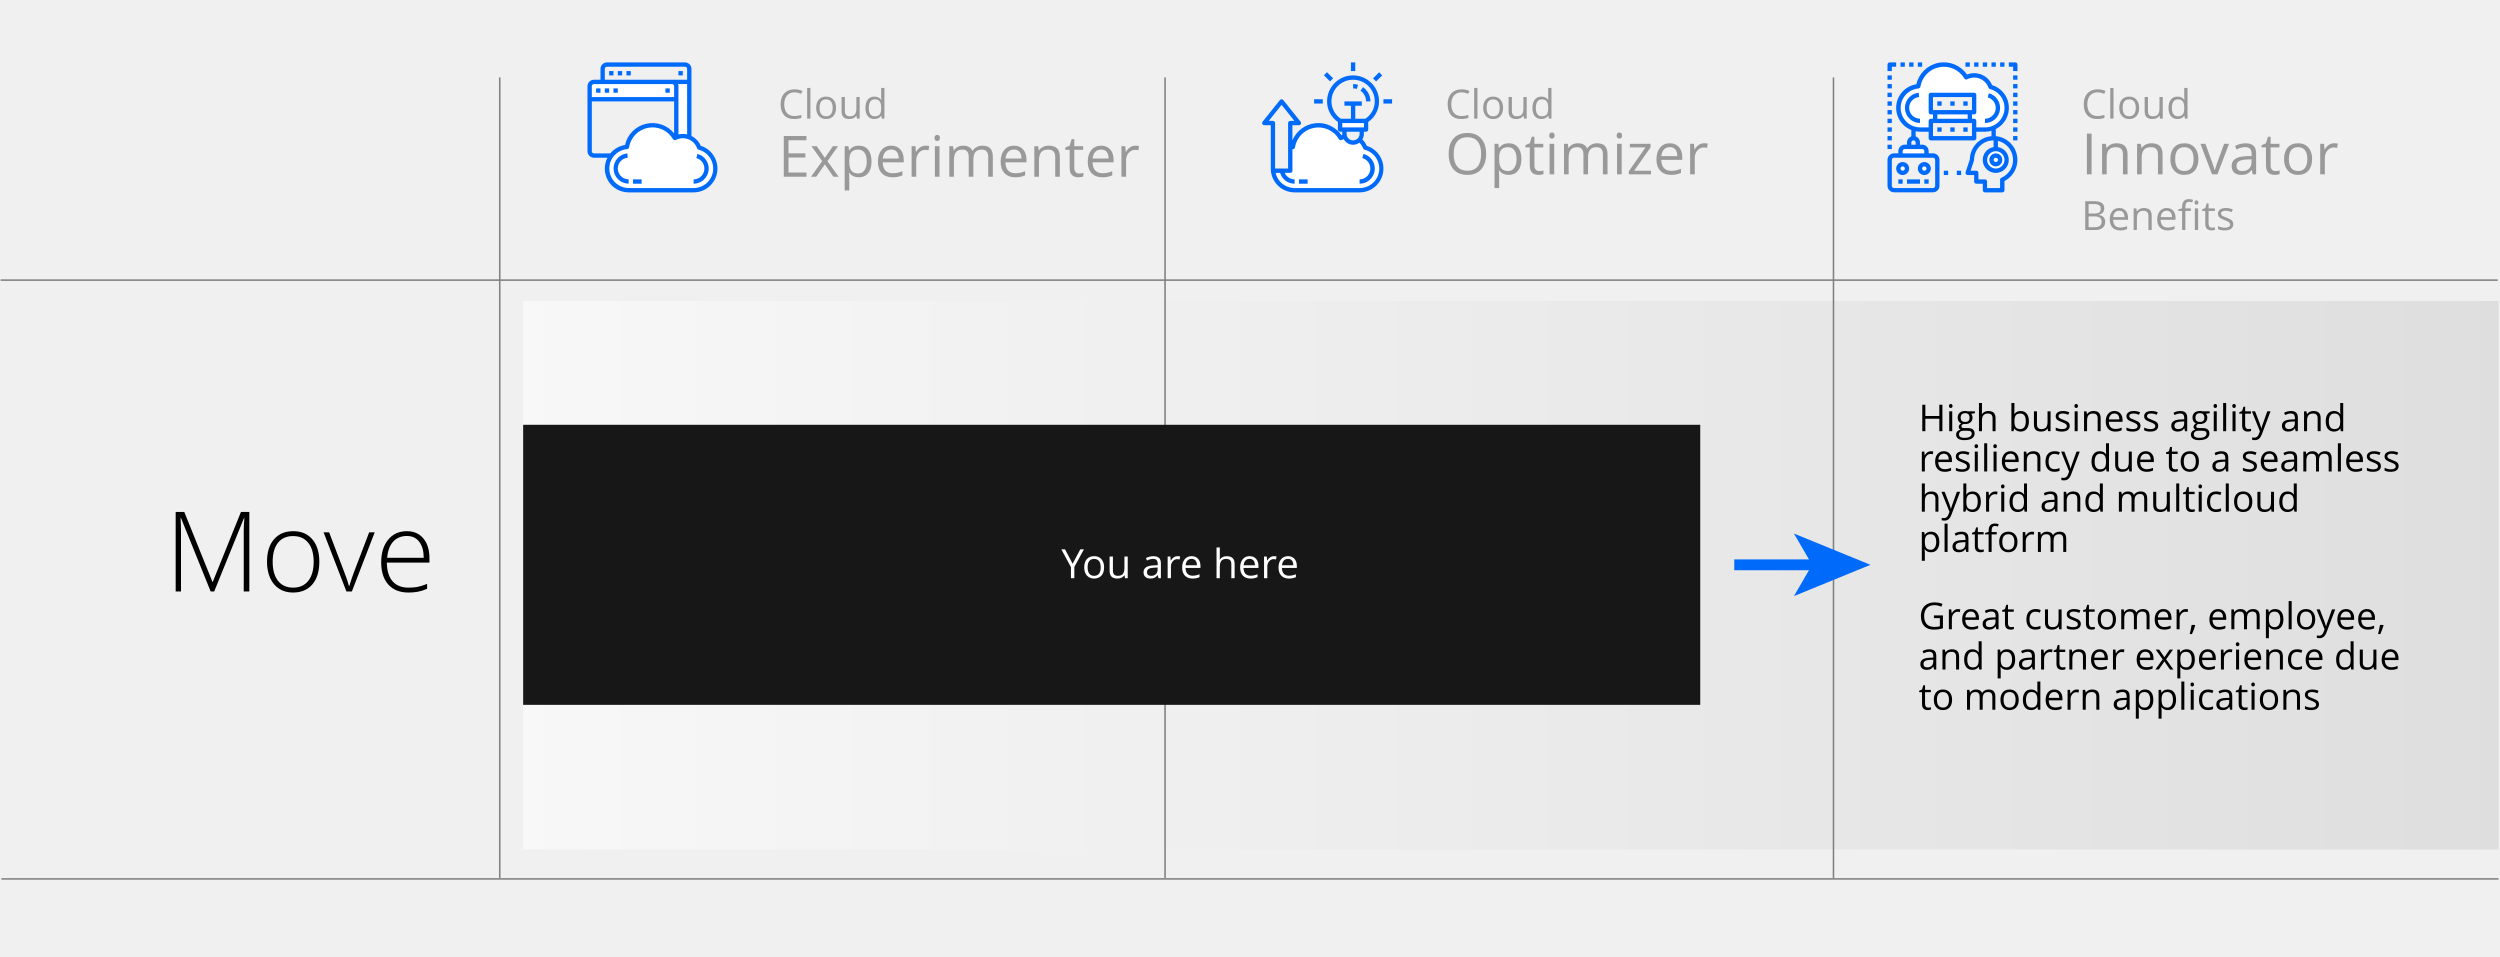
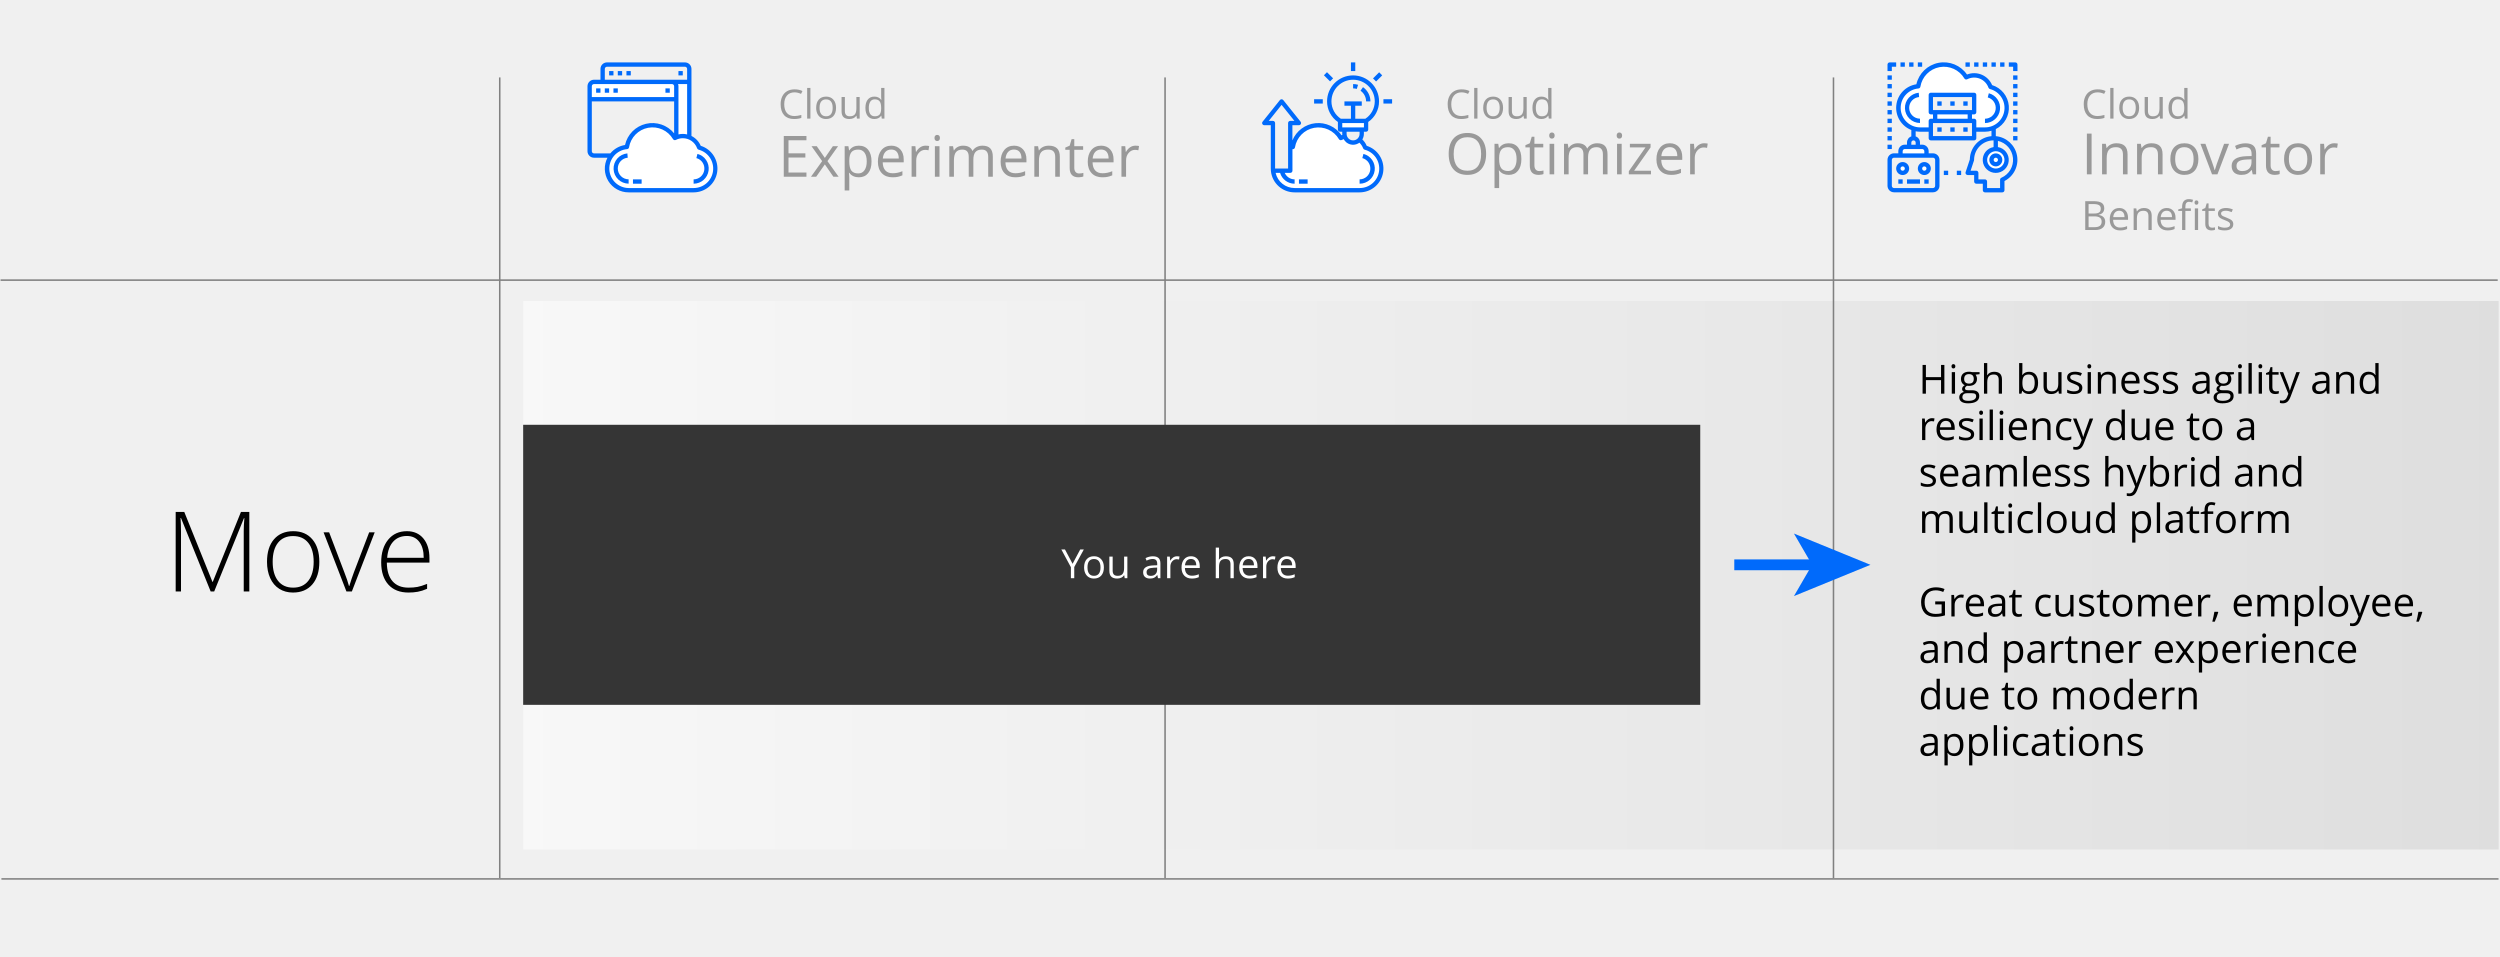
<svg xmlns="http://www.w3.org/2000/svg" id="Layer_1" data-name="Layer 1" viewBox="0 0 1615.75 617.95">
  <defs>
    <linearGradient id="linear-gradient" x1="338.12" y1="371.78" x2="1614.87" y2="371.78" gradientUnits="userSpaceOnUse">
      <stop offset="0" stop-color="#fff" />
      <stop offset="1" stop-color="#ccc" />
    </linearGradient>
  </defs>
  <line x1="322.98" y1="50.04" x2="322.98" y2="567.54" style="fill: none;stroke: gray;stroke-miterlimit: 10" />
-   <rect x="338.12" y="194.54" width="1276.75" height="354.47" style="opacity: 0.5;fill: url(#linear-gradient)" />
+   <rect x="338.12" y="194.54" width="1276.75" height="354.48" style="opacity: 0.5;fill: url(#linear-gradient)" />
  <line x1="752.98" y1="50.04" x2="752.98" y2="567.54" style="fill: none;stroke: gray;stroke-miterlimit: 10" />
  <line x1="1184.98" y1="50.04" x2="1184.98" y2="567.54" style="fill: none;stroke: gray;stroke-miterlimit: 10" />
-   <rect x="338.12" y="274.54" width="760.75" height="181" style="fill: #171717" />
-   <text transform="translate(685.93 373.67)" style="font-size: 26.132px;fill: #fff;font-family: OpenSans, Open Sans">You are here</text>
+   <rect x="338.12" y="274.54" width="760.75" height="181" style="fill: #353535" />
+   <text transform="translate(685.93 373.67)" style="font-size: 26px;fill: #fff;font-family: OpenSans, Open Sans">You are here</text>
  <line x1="0.37" y1="181.04" x2="1614.27" y2="181.04" style="fill: none;stroke: gray;stroke-miterlimit: 10" />
  <text transform="translate(502.93 76.67)" style="font-size: 26.132px;fill: #999;font-family: OpenSans, Open Sans">Cloud<tspan style="font-size: 36.854px;fill!: #000">
      <tspan x="0" y="37.56">Experimenter</tspan>
    </tspan>
  </text>
  <text transform="translate(934.03 76.67)" style="font-size: 26.132px;fill: #999;font-family: OpenSans, Open Sans">Cloud<tspan style="font-size: 36.854px;fill!: #000">
      <tspan x="0" y="36">Optimizer</tspan>
    </tspan>
  </text>
  <text transform="translate(1345.12 76.67)" style="font-size: 26.132px;fill: #999;font-family: OpenSans, Open Sans">Cloud<tspan style="font-size: 36.854px;fill!: #000">
      <tspan x="0" y="36">Innovator</tspan>
    </tspan>
    <tspan x="0" y="72">Benefits</tspan>
  </text>
  <text transform="translate(106.26 382.26)" style="font-size: 72px;font-family: OpenSans-Light, Open Sans;font-weight: 300">Move</text>
  <line x1="0.91" y1="568.04" x2="1614.8" y2="568.04" style="fill: none;stroke: gray;stroke-miterlimit: 10" />
  <g id="Share_cloud_cloud_computing_human_robot" data-name="Share cloud cloud computing human robot">
    <circle cx="1289.89" cy="103.33" r="7" style="fill: #fff" />
    <path d="M1236.69,83.08a14,14,0,0,0,4.2.65h7v-5.6h28v5.6h7a13.83,13.83,0,0,0,5.6-1.18,14,14,0,0,0-2-26.35,11.18,11.18,0,0,0-14.26-6.84,9.78,9.78,0,0,0-1.45.63,16.78,16.78,0,0,0-31,5.79,14,14,0,0,0-3,27.3Zm11.2-21.75h28v11.2h-28Z" style="fill: #fff" />
    <circle cx="1243.69" cy="108.93" r="2.8" style="fill: #fff" />
    <path d="M1245.09,97.73a2.8,2.8,0,0,0-2.8-2.8h-11.2a2.81,2.81,0,0,0-2.8,2.8v2.8h16.8Z" style="fill: #fff" />
    <circle cx="1229.69" cy="108.93" r="2.8" style="fill: #fff" />
    <path d="M1289.89,107.53a4.2,4.2,0,1,0-4.2-4.2A4.2,4.2,0,0,0,1289.89,107.53Zm0-5.6a1.4,1.4,0,1,1-1.4,1.4A1.39,1.39,0,0,1,1289.89,101.93Z" style="fill: #006afb" />
    <path d="M1289.89,88V83.43A15.38,15.38,0,0,0,1287.5,55a12.58,12.58,0,0,0-16.23-6.83,18.18,18.18,0,0,0-32.72,6.3,15.39,15.39,0,0,0-3.26,29.55v4.12a4.21,4.21,0,0,0-2.8,3.95v1.4h-1.4a4.21,4.21,0,0,0-4.2,4.2v1.4h-2.8a4.21,4.21,0,0,0-4.2,4.2v16.8a4.23,4.23,0,0,0,4.2,4.2h25.2a4.21,4.21,0,0,0,4.2-4.2v-16.8a4.2,4.2,0,0,0-4.2-4.2h-2.8v-1.4a4.2,4.2,0,0,0-4.2-4.2h-1.4v-1.4a4.21,4.21,0,0,0-2.8-3.95V84.86a16.49,16.49,0,0,0,2.8.27h5.6v4.2a1.4,1.4,0,0,0,1.4,1.4h28a1.4,1.4,0,0,0,1.4-1.4v-4.2h5.6a14.92,14.92,0,0,0,4.2-.61V88a15.42,15.42,0,0,0-14,15.09l-2.73,8.19a1.42,1.42,0,0,0,1.33,1.85h4.2v4.2a1.4,1.4,0,0,0,1.4,1.4h4.2v4.2a1.4,1.4,0,0,0,1.4,1.4h11.2a1.4,1.4,0,0,0,1.4-1.4V117a15.38,15.38,0,0,0-5.6-29Zm-54.6,4.13a1.4,1.4,0,1,1,2.8,0v1.4h-2.8Zm14,9.8a1.39,1.39,0,0,1,1.4,1.4v16.8a1.4,1.4,0,0,1-1.4,1.4h-25.2a1.4,1.4,0,0,1-1.4-1.4v-16.8a1.4,1.4,0,0,1,1.4-1.4Zm-7-5.6a1.39,1.39,0,0,1,1.4,1.4v1.4h-14v-1.4a1.4,1.4,0,0,1,1.4-1.4Zm32.2-8.4h-25.2v-8.4h25.2Zm-25.2-16.8v-8.4h25.2v8.4Zm22.4,2.8v2.8h-19.6v-2.8Zm11.2,8.4h-5.6v-4.2a1.39,1.39,0,0,0-1.4-1.4h-1.4v-2.8h1.4a1.4,1.4,0,0,0,1.4-1.4V61.33a1.39,1.39,0,0,0-1.4-1.4h-28a1.4,1.4,0,0,0-1.4,1.4v11.2a1.4,1.4,0,0,0,1.4,1.4h1.4v2.8h-1.4a1.4,1.4,0,0,0-1.4,1.4v4.2h-5.6a12.6,12.6,0,0,1-1-25.15,1.39,1.39,0,0,0,1.26-1.17,15.38,15.38,0,0,1,28.42-5.31,1.39,1.39,0,0,0,1.84.53,9.8,9.8,0,0,1,13.74,5.43,1.4,1.4,0,0,0,1,.89,12.6,12.6,0,0,1-3.19,24.78Zm12.6,21a5.6,5.6,0,1,1-5.6-5.6A5.6,5.6,0,0,1,1295.49,103.33Zm-2,11.55a1.42,1.42,0,0,0-.84,1.27v5.38h-8.4v-4.2a1.39,1.39,0,0,0-1.4-1.4h-4.2v-4.2a1.39,1.39,0,0,0-1.4-1.4h-3.65l2.18-6.56a1.31,1.31,0,0,0,.07-.44,12.62,12.62,0,0,1,12.6-12.6v4.32a8.41,8.41,0,1,0,2.8,0v-4a12.6,12.6,0,0,1,2.24,23.83Z" style="fill: #006afb" />
    <path d="M1229.69,113.13a4.2,4.2,0,1,0-4.2-4.2A4.2,4.2,0,0,0,1229.69,113.13Zm0-5.6a1.4,1.4,0,1,1-1.4,1.4A1.39,1.39,0,0,1,1229.69,107.53Z" style="fill: #006afb" />
    <path d="M1243.69,113.13a4.2,4.2,0,1,0-4.2-4.2A4.2,4.2,0,0,0,1243.69,113.13Zm0-5.6a1.4,1.4,0,1,1-1.4,1.4A1.39,1.39,0,0,1,1243.69,107.53Z" style="fill: #006afb" />
    <rect x="1232.49" y="115.93" width="8.4" height="2.8" style="fill: #006afb" />
    <rect x="1226.89" y="115.93" width="2.8" height="2.8" style="fill: #006afb" />
    <rect x="1243.69" y="115.93" width="2.8" height="2.8" style="fill: #006afb" />
    <rect x="1256.29" y="110.33" width="2.8" height="2.8" style="fill: #006afb" />
    <rect x="1264.69" y="110.33" width="2.8" height="2.8" style="fill: #006afb" />
    <path d="M1285.38,60.26l-.71,2.71a7,7,0,0,1-1.78,13.76v2.8a9.8,9.8,0,0,0,2.49-19.27Z" style="fill: #006afb" />
    <path d="M1233.89,69.73a7,7,0,0,1,6.42-7l-.23-2.79a9.8,9.8,0,0,0,.81,19.56v-2.8A7,7,0,0,1,1233.89,69.73Z" style="fill: #006afb" />
    <rect x="1252.09" y="65.53" width="2.8" height="2.8" style="fill: #006afb" />
    <rect x="1260.49" y="65.53" width="2.8" height="2.8" style="fill: #006afb" />
    <rect x="1268.89" y="65.53" width="2.8" height="2.8" style="fill: #006afb" />
    <rect x="1252.09" y="82.33" width="2.8" height="2.8" style="fill: #006afb" />
    <rect x="1260.49" y="82.33" width="2.8" height="2.8" style="fill: #006afb" />
    <rect x="1268.89" y="82.33" width="2.8" height="2.8" style="fill: #006afb" />
    <rect x="1239.49" y="40.33" width="2.8" height="2.8" style="fill: #006afb" />
    <rect x="1233.89" y="40.33" width="2.8" height="2.8" style="fill: #006afb" />
    <rect x="1228.29" y="40.33" width="2.8" height="2.8" style="fill: #006afb" />
    <path d="M1222.69,43.13h2.8v-2.8h-4.2a1.4,1.4,0,0,0-1.4,1.4v4.2h2.8Z" style="fill: #006afb" />
    <rect x="1219.89" y="48.73" width="2.8" height="2.8" style="fill: #006afb" />
    <rect x="1219.89" y="54.33" width="2.8" height="2.8" style="fill: #006afb" />
    <rect x="1219.89" y="59.93" width="2.8" height="2.8" style="fill: #006afb" />
    <rect x="1219.89" y="65.53" width="2.8" height="2.8" style="fill: #006afb" />
    <rect x="1219.89" y="71.13" width="2.8" height="2.8" style="fill: #006afb" />
    <rect x="1219.89" y="76.73" width="2.8" height="2.8" style="fill: #006afb" />
    <rect x="1219.89" y="82.33" width="2.8" height="2.8" style="fill: #006afb" />
    <rect x="1219.89" y="87.93" width="2.8" height="2.8" style="fill: #006afb" />
    <rect x="1219.89" y="93.53" width="2.8" height="2.8" style="fill: #006afb" />
    <rect x="1281.49" y="40.33" width="2.8" height="2.8" style="fill: #006afb" />
    <rect x="1287.09" y="40.33" width="2.8" height="2.8" style="fill: #006afb" />
    <rect x="1292.69" y="40.33" width="2.8" height="2.8" style="fill: #006afb" />
    <path d="M1302.49,40.33h-4.2v2.8h2.8v2.8h2.8v-4.2A1.39,1.39,0,0,0,1302.49,40.33Z" style="fill: #006afb" />
    <rect x="1301.09" y="48.73" width="2.8" height="2.8" style="fill: #006afb" />
    <rect x="1301.09" y="54.33" width="2.8" height="2.8" style="fill: #006afb" />
    <rect x="1301.09" y="59.93" width="2.8" height="2.8" style="fill: #006afb" />
    <rect x="1301.09" y="65.53" width="2.8" height="2.8" style="fill: #006afb" />
    <rect x="1301.09" y="71.13" width="2.8" height="2.8" style="fill: #006afb" />
    <rect x="1301.09" y="76.73" width="2.8" height="2.8" style="fill: #006afb" />
    <rect x="1301.09" y="82.33" width="2.8" height="2.8" style="fill: #006afb" />
    <rect x="1301.09" y="87.93" width="2.8" height="2.8" style="fill: #006afb" />
    <rect x="1275.89" y="40.33" width="2.8" height="2.8" style="fill: #006afb" />
    <rect x="1270.29" y="40.33" width="2.8" height="2.8" style="fill: #006afb" />
  </g>
  <g id="Browser_web_cloud_computing_cloud_website" data-name="Browser web cloud computing cloud website">
    <path d="M451.84,95.4a11.29,11.29,0,0,0-6.36-6.66V52.93h-61.6a2.81,2.81,0,0,0-2.8,2.8v8.4h56V88.75c-.32.13-.64.28-.95.44a16.78,16.78,0,0,0-31,5.79,14,14,0,0,0,1.16,28h42a14,14,0,0,0,3.56-27.53Z" style="fill: #fff" />
    <rect x="385.28" y="57.13" width="2.8" height="2.8" style="fill: #006afb" />
    <rect x="390.88" y="57.13" width="2.8" height="2.8" style="fill: #006afb" />
    <rect x="396.48" y="57.13" width="2.8" height="2.8" style="fill: #006afb" />
    <rect x="430.08" y="57.13" width="2.8" height="2.8" style="fill: #006afb" />
    <rect x="393.68" y="45.93" width="2.8" height="2.8" style="fill: #006afb" />
    <rect x="399.28" y="45.93" width="2.8" height="2.8" style="fill: #006afb" />
    <rect x="404.88" y="45.93" width="2.8" height="2.8" style="fill: #006afb" />
    <rect x="438.48" y="45.93" width="2.8" height="2.8" style="fill: #006afb" />
    <path d="M452.89,94.24a12.64,12.64,0,0,0-6-6.37V44.53a4.21,4.21,0,0,0-4.2-4.2h-50.4a4.21,4.21,0,0,0-4.2,4.2v7h-4.2a4.21,4.21,0,0,0-4.2,4.2v42a4.22,4.22,0,0,0,4.2,4.2h8.72a15.34,15.34,0,0,0,13.68,22.4h42a15.4,15.4,0,0,0,4.61-30.09Zm-62-49.71a1.4,1.4,0,0,1,1.4-1.4h50.4a1.4,1.4,0,0,1,1.4,1.4v7h-53.2Zm47.35,9.8h5.85V86.88a11.78,11.78,0,0,0-5.6,0V55.73A4.13,4.13,0,0,0,438.23,54.33Zm-55.75,1.4a1.4,1.4,0,0,1,1.4-1.4h50.4a1.4,1.4,0,0,1,1.4,1.4v7h-53.2Zm1.4,43.4a1.4,1.4,0,0,1-1.4-1.4V65.53h53.2V86.18a18.14,18.14,0,0,0-31.74,7.53,15.42,15.42,0,0,0-9.49,5.42Zm64.4,22.4h-42a12.6,12.6,0,0,1-1-25.15,1.39,1.39,0,0,0,1.26-1.17,15.37,15.37,0,0,1,28.42-5.31,1.4,1.4,0,0,0,1.85.53,9.58,9.58,0,0,1,4.51-1.1,9.79,9.79,0,0,1,9.23,6.53,1.38,1.38,0,0,0,1,.89,12.6,12.6,0,0,1-3.19,24.78Z" style="fill: #006afb" />
    <path d="M450.77,99.46l-.71,2.71a7,7,0,0,1-1.78,13.76v2.8a9.8,9.8,0,0,0,2.49-19.27Z" style="fill: #006afb" />
    <path d="M399.28,108.93a7,7,0,0,1,6.42-7l-.23-2.79a9.8,9.8,0,0,0,.81,19.56v-2.8A7,7,0,0,1,399.28,108.93Z" style="fill: #006afb" />
    <rect x="409.08" y="115.93" width="5.6" height="2.8" style="fill: #006afb" />
  </g>
  <g id="Idea_arrow_cloud_server_creative" data-name="Idea arrow cloud server creative">
    <path d="M836.71,122.93h42a14,14,0,0,0,3.55-27.53,11.29,11.29,0,0,0-3.64-5.08,5.61,5.61,0,0,1-9.45-2.1,11.16,11.16,0,0,0-2.62,1,16.78,16.78,0,0,0-31,5.79,11.24,11.24,0,0,0-1.63.24v15.11H822.78A14,14,0,0,0,836.71,122.93Z" style="fill: #fff" />
    <polygon points="866.11 78.13 866.11 83.73 868.91 83.73 880.11 83.73 882.91 83.73 882.91 78.13 874.51 78.13 866.11 78.13" style="fill: #fff" />
    <path d="M882.91,65.53h2.8a11.26,11.26,0,0,0-4.8-9.2l-1.61,2.3A8.43,8.43,0,0,1,882.91,65.53Z" style="fill: #006afb" />
    <path d="M877.7,54.79a10.8,10.8,0,0,0-3.19-.46v2.8a8.08,8.08,0,0,1,2.39.34Z" style="fill: #006afb" />
    <rect x="873.11" y="40.33" width="2.8" height="5.6" style="fill: #006afb" />
    <rect x="857.27" y="46.89" width="2.8" height="5.6" transform="translate(216.41 621.78) rotate(-45.01)" style="fill: #006afb" />
    <rect x="849.31" y="64.13" width="5.6" height="2.8" style="fill: #006afb" />
    <rect x="894.11" y="64.13" width="5.6" height="2.8" style="fill: #006afb" />
    <rect x="887.55" y="48.29" width="5.6" height="2.8" transform="translate(225.64 644.12) rotate(-45)" style="fill: #006afb" />
    <path d="M883.31,94.25a12.33,12.33,0,0,0-2.83-4.13,7,7,0,0,0,1-3.59v-1.4h1.4a1.4,1.4,0,0,0,1.4-1.4v-4.9a16.15,16.15,0,0,0,7-13.3,16.8,16.8,0,1,0-33.6,0,16.12,16.12,0,0,0,7,13.3v4.9a1.4,1.4,0,0,0,1.4,1.4h1.4v1.4a5.88,5.88,0,0,0,.07.71l-.51.17a18.17,18.17,0,0,0-31.76,3.32v-9.8h4.2a1.45,1.45,0,0,0,1.26-.8,1.38,1.38,0,0,0-.17-1.47l-11.2-14a1.43,1.43,0,0,0-2-.16s-.11.1-.16.16l-11.2,14a1.38,1.38,0,0,0-.16,1.47,1.42,1.42,0,0,0,1.26.8h4.2v28c0,.51,0,1,.07,1.54a15.35,15.35,0,0,0,15.33,13.86h42a15.39,15.39,0,0,0,4.6-30.08ZM866.57,76.73a13.45,13.45,0,0,1-6.06-11.2,14,14,0,1,1,28,0,13.46,13.46,0,0,1-6.07,11.2h-6.53v-8.4h4.2v-2.8h-11.2v2.8h4.2v8.4Zm.94,5.6v-2.8h14v2.8Zm11.2,2.8v1.4a4.2,4.2,0,0,1-8.4,0v-1.4Zm-56-7H820l8.29-10.36,8.28,10.36h-2.68a1.39,1.39,0,0,0-1.4,1.4v29.4h-8.4V79.53A1.4,1.4,0,0,0,822.71,78.13Zm56,43.4h-42a12.55,12.55,0,0,1-12.28-9.8h2.9a9.74,9.74,0,0,0,9.38,7v-2.8a7,7,0,0,1-6.39-4.2h3.59a1.4,1.4,0,0,0,1.4-1.4V96.42l.35,0a1.41,1.41,0,0,0,1.27-1.17,15.37,15.37,0,0,1,28.42-5.31,1.4,1.4,0,0,0,1.83.53c.41-.2.82-.37,1.24-.53a6.9,6.9,0,0,0,9.36,2.79,5.55,5.55,0,0,0,.81-.51A10,10,0,0,1,881,95.86a1.4,1.4,0,0,0,1,.9,12.59,12.59,0,0,1-3.2,24.77Z" style="fill: #006afb" />
    <path d="M881.19,99.46l-.71,2.71a7,7,0,0,1-1.77,13.76v2.8a9.79,9.79,0,0,0,2.48-19.27Z" style="fill: #006afb" />
    <rect x="839.51" y="115.93" width="5.6" height="2.8" style="fill: #006afb" />
  </g>
  <g>
    <line x1="1120.87" y1="365.04" x2="1173.78" y2="365.04" style="fill: none;stroke: #006afb;stroke-miterlimit: 10;stroke-width: 7px" />
    <polygon points="1208.87 365.04 1159.43 385.25 1171.16 365.04 1159.43 344.84 1208.87 365.04" style="fill: #006afb" />
  </g>
-   <text transform="translate(1240.01 278.7)" style="font-size: 24px;font-family: OpenSans, Open Sans">High business agility and <tspan x="0" y="26">resiliency due to a seamless </tspan>
-     <tspan x="0" y="52">hybrid and multicloud </tspan>
-     <tspan x="0" y="78">platform</tspan>
-     <tspan x="0" y="128">Great customer, employee, </tspan>
-     <tspan x="0" y="154">and partner experience due </tspan>
-     <tspan x="0" y="180">to modern applications</tspan>
+   <text transform="translate(1240.01 254.42)" style="font-size: 26px;font-family: OpenSans, Open Sans">High business agility and <tspan x="0" y="30">resiliency due to a </tspan>
+     <tspan x="0" y="60">seamless hybrid and </tspan>
+     <tspan x="0" y="90">multicloud platform</tspan>
+     <tspan x="0" y="144">Great customer, employee, </tspan>
+     <tspan x="0" y="174">and partner experience </tspan>
+     <tspan x="0" y="204">due to modern </tspan>
+     <tspan x="0" y="234">applications</tspan>
  </text>
</svg>
